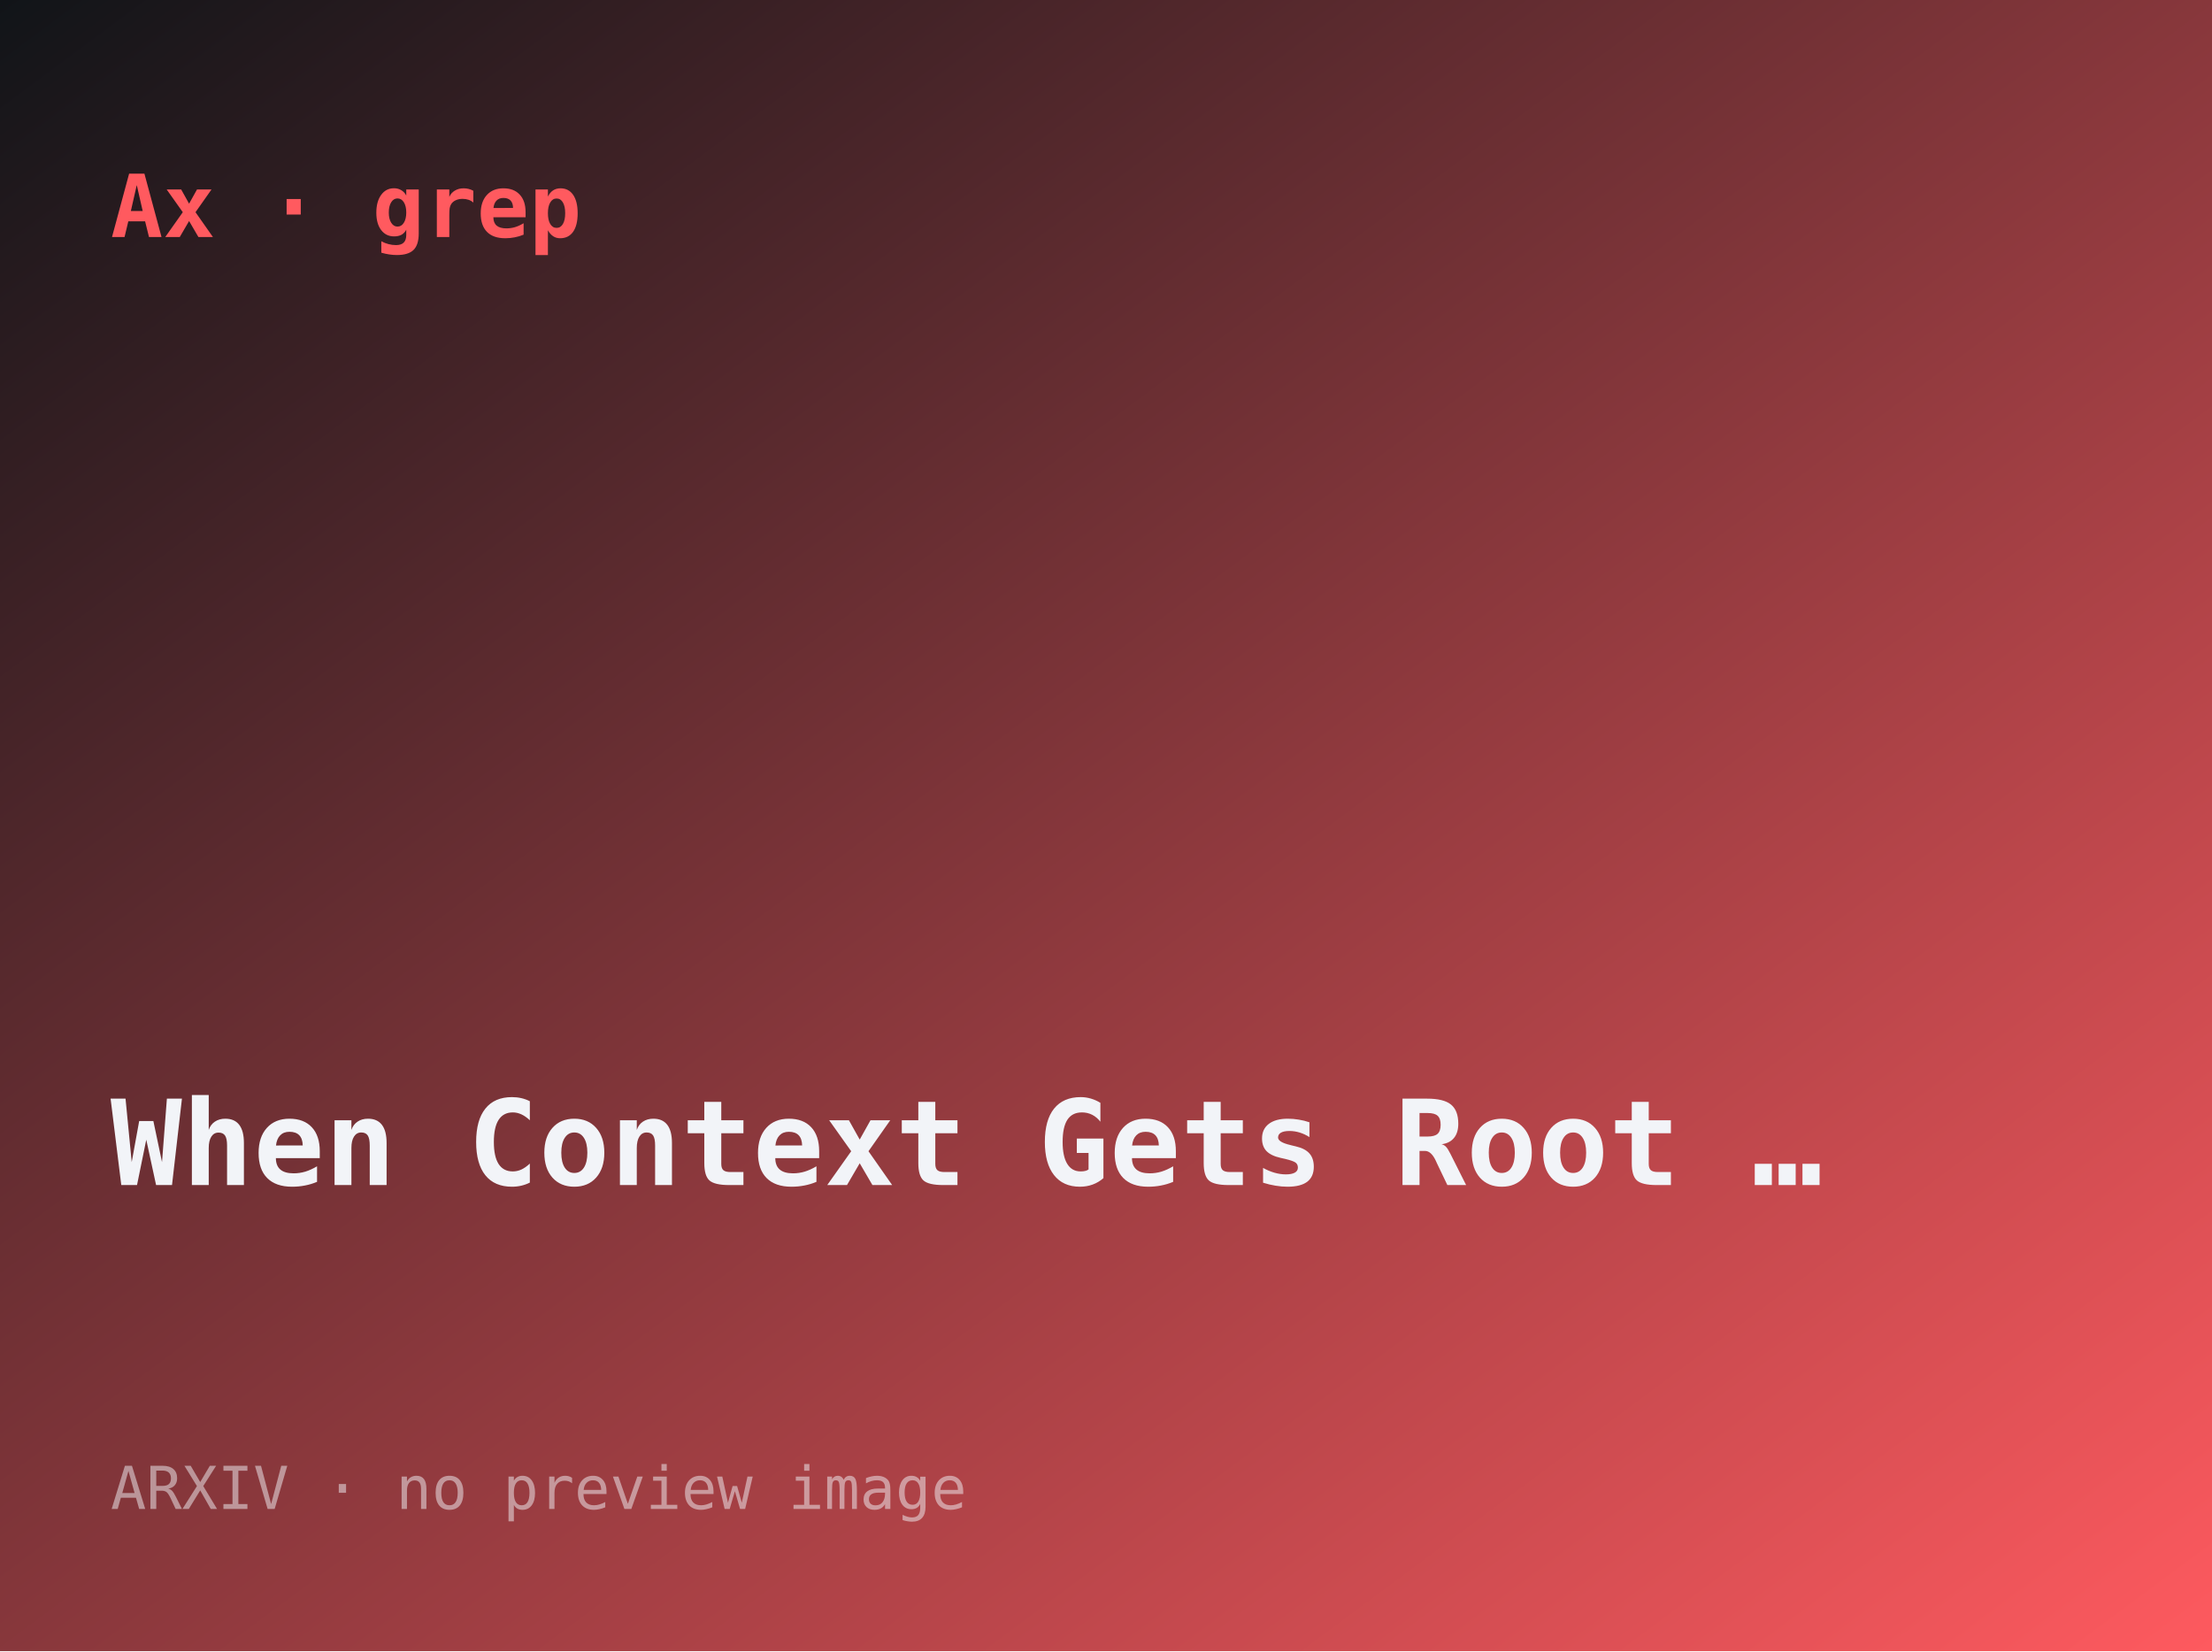
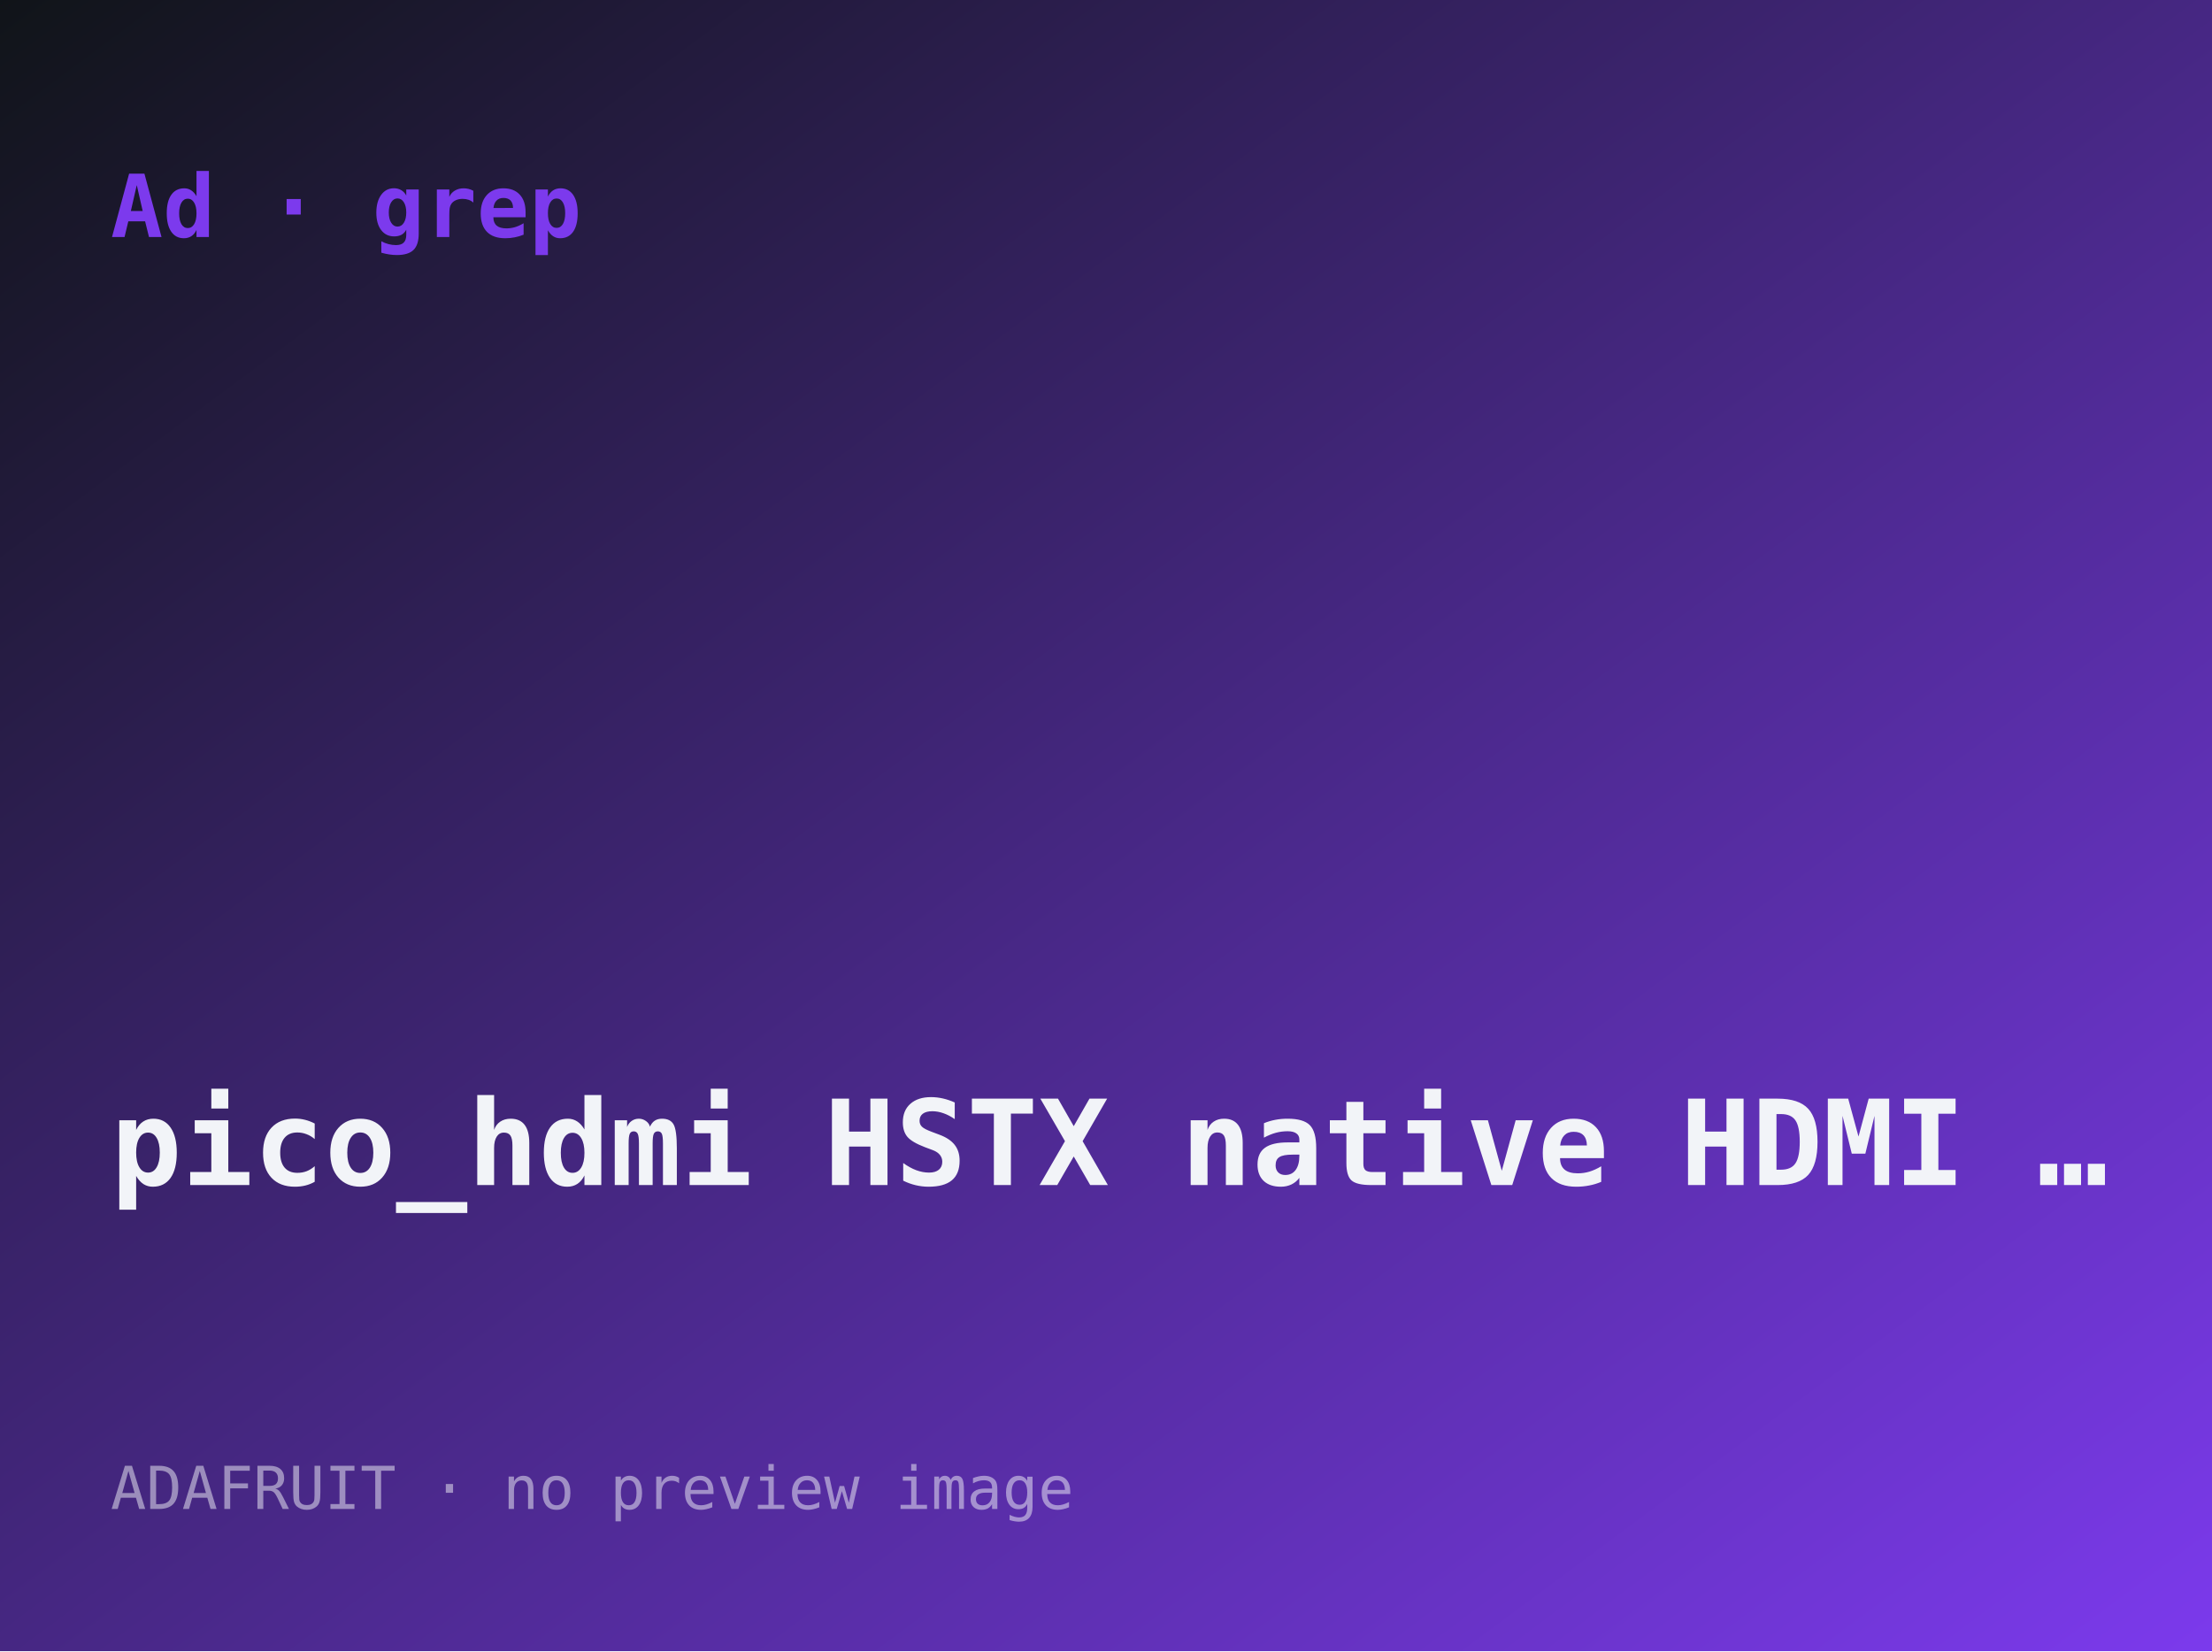
- <svg xmlns="http://www.w3.org/2000/svg" width="560" height="418" viewBox="0 0 560 418" role="img" aria-label="When Context Gets Root: privilege escalation in LLM harnesses">
+ <svg xmlns="http://www.w3.org/2000/svg" width="560" height="418" viewBox="0 0 560 418" role="img" aria-label="pico_hdmi: HSTX-native HDMI output for RP2350">
  <defs>
    <linearGradient id="g" x1="0" y1="0" x2="1" y2="1">
      <stop offset="0" stop-color="#101418" />
-       <stop offset="1" stop-color="#ff5a5f" />
+       <stop offset="1" stop-color="#7c3aed" />
    </linearGradient>
  </defs>
  <rect width="560" height="418" fill="url(#g)" />
-   <text x="28" y="60" font-family="ui-monospace,monospace" font-size="22" fill="#ff5a5f" font-weight="700">Ax · grep</text>
-   <text x="28" y="300" font-family="ui-monospace,monospace" font-size="30" fill="#f2f4f8" font-weight="600">When Context Gets Root …</text>
-   <text x="28" y="382" font-family="ui-monospace,monospace" font-size="15" fill="rgba(242,244,248,.5)">ARXIV · no preview image</text>
+   <text x="28" y="60" font-family="ui-monospace,monospace" font-size="22" fill="#7c3aed" font-weight="700">Ad · grep</text>
+   <text x="28" y="300" font-family="ui-monospace,monospace" font-size="30" fill="#f2f4f8" font-weight="600">pico_hdmi HSTX native HDMI …</text>
+   <text x="28" y="382" font-family="ui-monospace,monospace" font-size="15" fill="rgba(242,244,248,.5)">ADAFRUIT · no preview image</text>
</svg>
